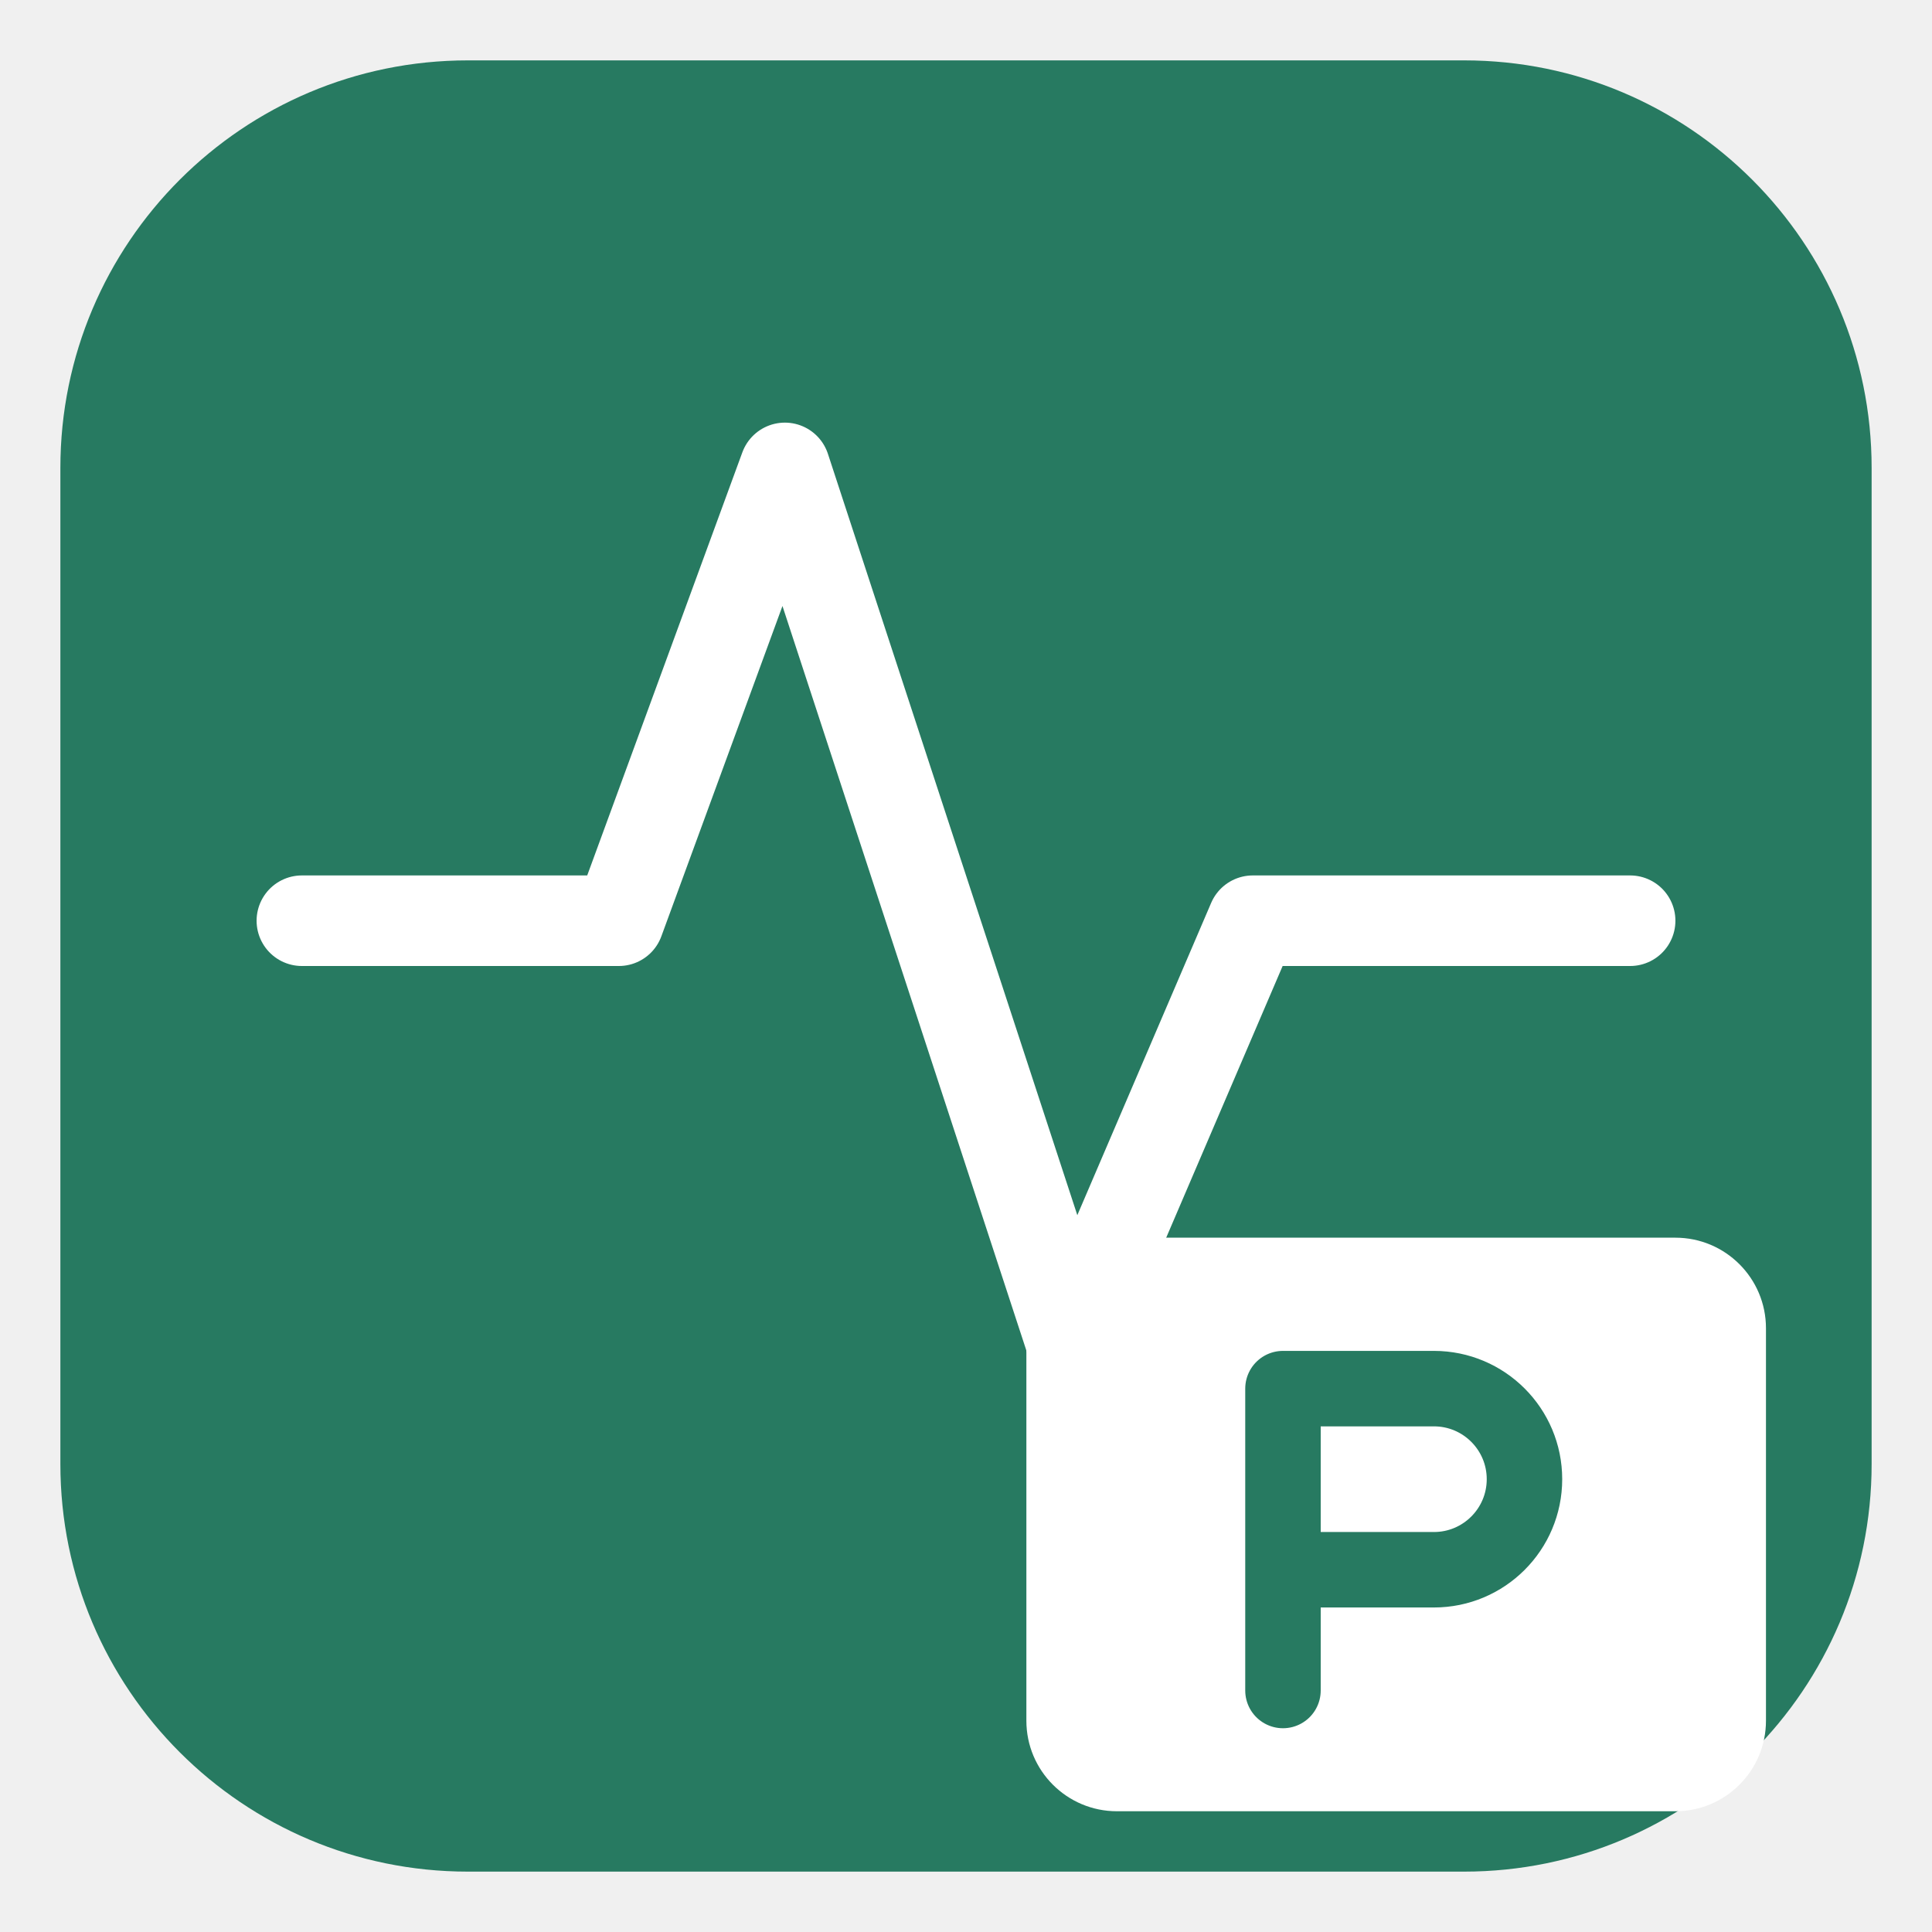
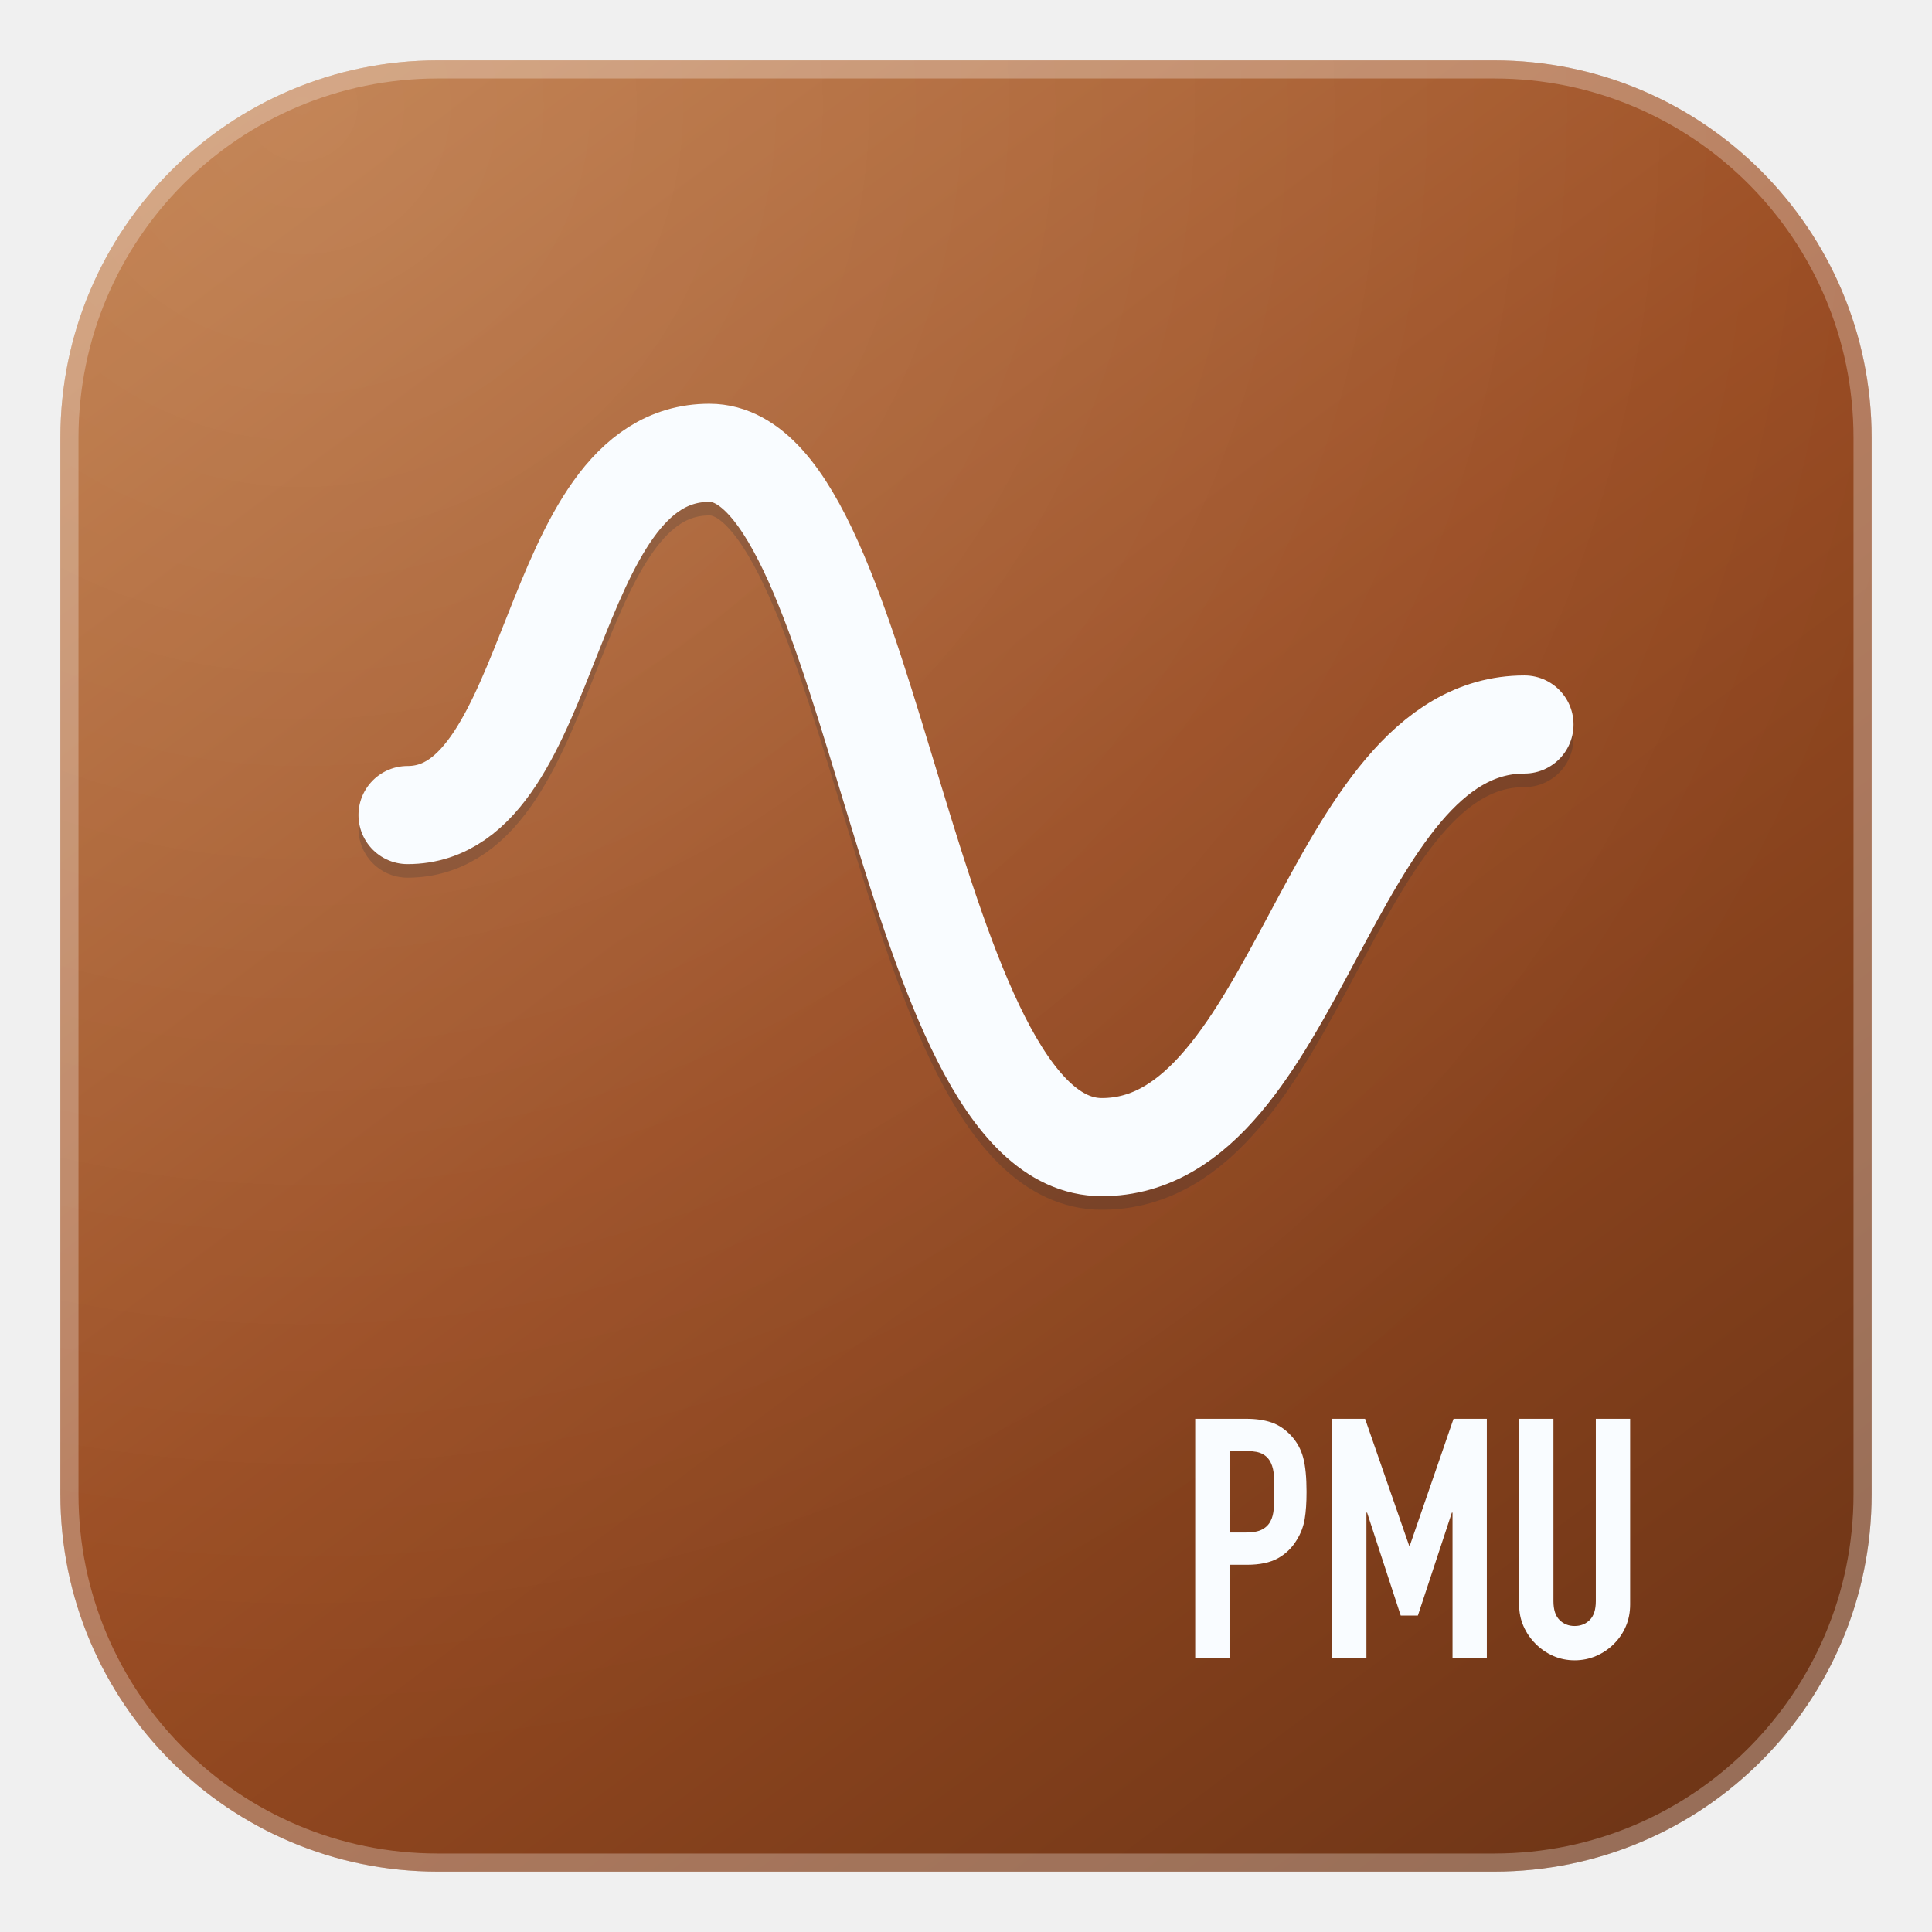
<svg xmlns="http://www.w3.org/2000/svg" width="1024" height="1024" viewBox="0 0 128 128">
-   <rect x="4" y="4" width="120" height="120" rx="27" fill="#277A61" />
-   <g fill="none" stroke="#fff" stroke-width="6" stroke-linecap="round" stroke-linejoin="round">
-     <path d="M20 61h21l11-30 19 58 12-28h25" />
+   <defs>
+     <linearGradient id="base" x1="14" y1="4" x2="104" y2="124" gradientUnits="userSpaceOnUse">
+       <stop offset="0" stop-color="#BC743E" />
+       <stop offset="0.5" stop-color="#9A4C22" />
+       <stop offset="1" stop-color="#703617" />
+     </linearGradient>
+     <radialGradient id="light" cx="20" cy="7" r="110" gradientUnits="userSpaceOnUse">
+       <stop stop-color="#fff" stop-opacity=".14" />
+       <stop offset="1" stop-color="#fff" stop-opacity="0" />
+     </radialGradient>
+     <clipPath id="tile">
+       <rect x="4" y="4" width="120" height="120" rx="25" />
+     </clipPath>
+     <mask id="mark-mask" x="20" y="20" width="88" height="66" maskUnits="userSpaceOnUse">
+       <g stroke-linecap="round" stroke-linejoin="round">
+         <path d="M27 54C37 54 36 30 47 30S60 76 73 76 88 48 101 48" fill="none" stroke="#fff" stroke-width="6.5" />
+       </g>
+     </mask>
+     <g id="mark">
+       <rect x="20" y="20" width="88" height="66" fill="currentColor" mask="url(#mark-mask)" />
+     </g>
+   </defs>
+   <rect x="4" y="4" width="120" height="120" rx="25" fill="url(#base)" />
+   <g clip-path="url(#tile)">
+     <rect x="4" y="4" width="120" height="120" fill="url(#light)" />
  </g>
-   <rect x="68" y="82" width="49" height="38" rx="6" fill="#fff" />
-   <g fill="none" stroke="#277A61" stroke-width="5" stroke-linecap="round" stroke-linejoin="round">
-     <path d="M85 112V92h10a6 6 0 0 1 0 12H85" />
+   <rect x="4.6" y="4.6" width="118.8" height="118.8" rx="24.4" fill="none" stroke="#FFFFFF" stroke-opacity=".28" stroke-width="1.2" />
+   <use href="#mark" color="#0B2439" transform="translate(0 0.9)" opacity="0.18" />
+   <use href="#mark" color="#F9FCFF" />
+   <g id="protocol-label" aria-label="PMU">
+     <path d="M79.186 109.866V94H82.596Q83.532 94 84.245 94.245Q84.958 94.49 85.537 95.114Q86.117 95.738 86.34 96.574Q86.562 97.409 86.562 98.836Q86.562 99.905 86.44 100.641Q86.317 101.376 85.916 102.022Q85.448 102.802 84.668 103.237Q83.888 103.671 82.618 103.671H81.459V109.866H79.186ZM81.459 96.139V101.532H82.551Q83.242 101.532 83.621 101.331Q84 101.131 84.178 100.774Q84.356 100.44 84.39 99.95Q84.423 99.46 84.423 98.858Q84.423 98.301 84.401 97.799Q84.379 97.298 84.2 96.919Q84.022 96.54 83.665 96.34Q83.309 96.139 82.64 96.139H81.459ZM88.256 109.866V94H90.44L93.359 102.401H93.404L96.301 94H98.507V109.866H96.234V100.217H96.189L93.938 107.036H92.802L90.574 100.217H90.529V109.866H88.256ZM108 94V106.301Q108 107.081 107.721 107.738Q107.443 108.396 106.93 108.908Q106.418 109.421 105.749 109.71Q105.08 110 104.323 110Q103.565 110 102.908 109.71Q102.25 109.421 101.738 108.908Q101.225 108.396 100.936 107.738Q100.646 107.081 100.646 106.301V94H102.919V106.078Q102.919 106.925 103.32 107.326Q103.721 107.727 104.323 107.727Q104.924 107.727 105.326 107.326Q105.727 106.925 105.727 106.078V94H108Z" fill="#F9FCFF" aria-label="PMU" />
  </g>
</svg>
